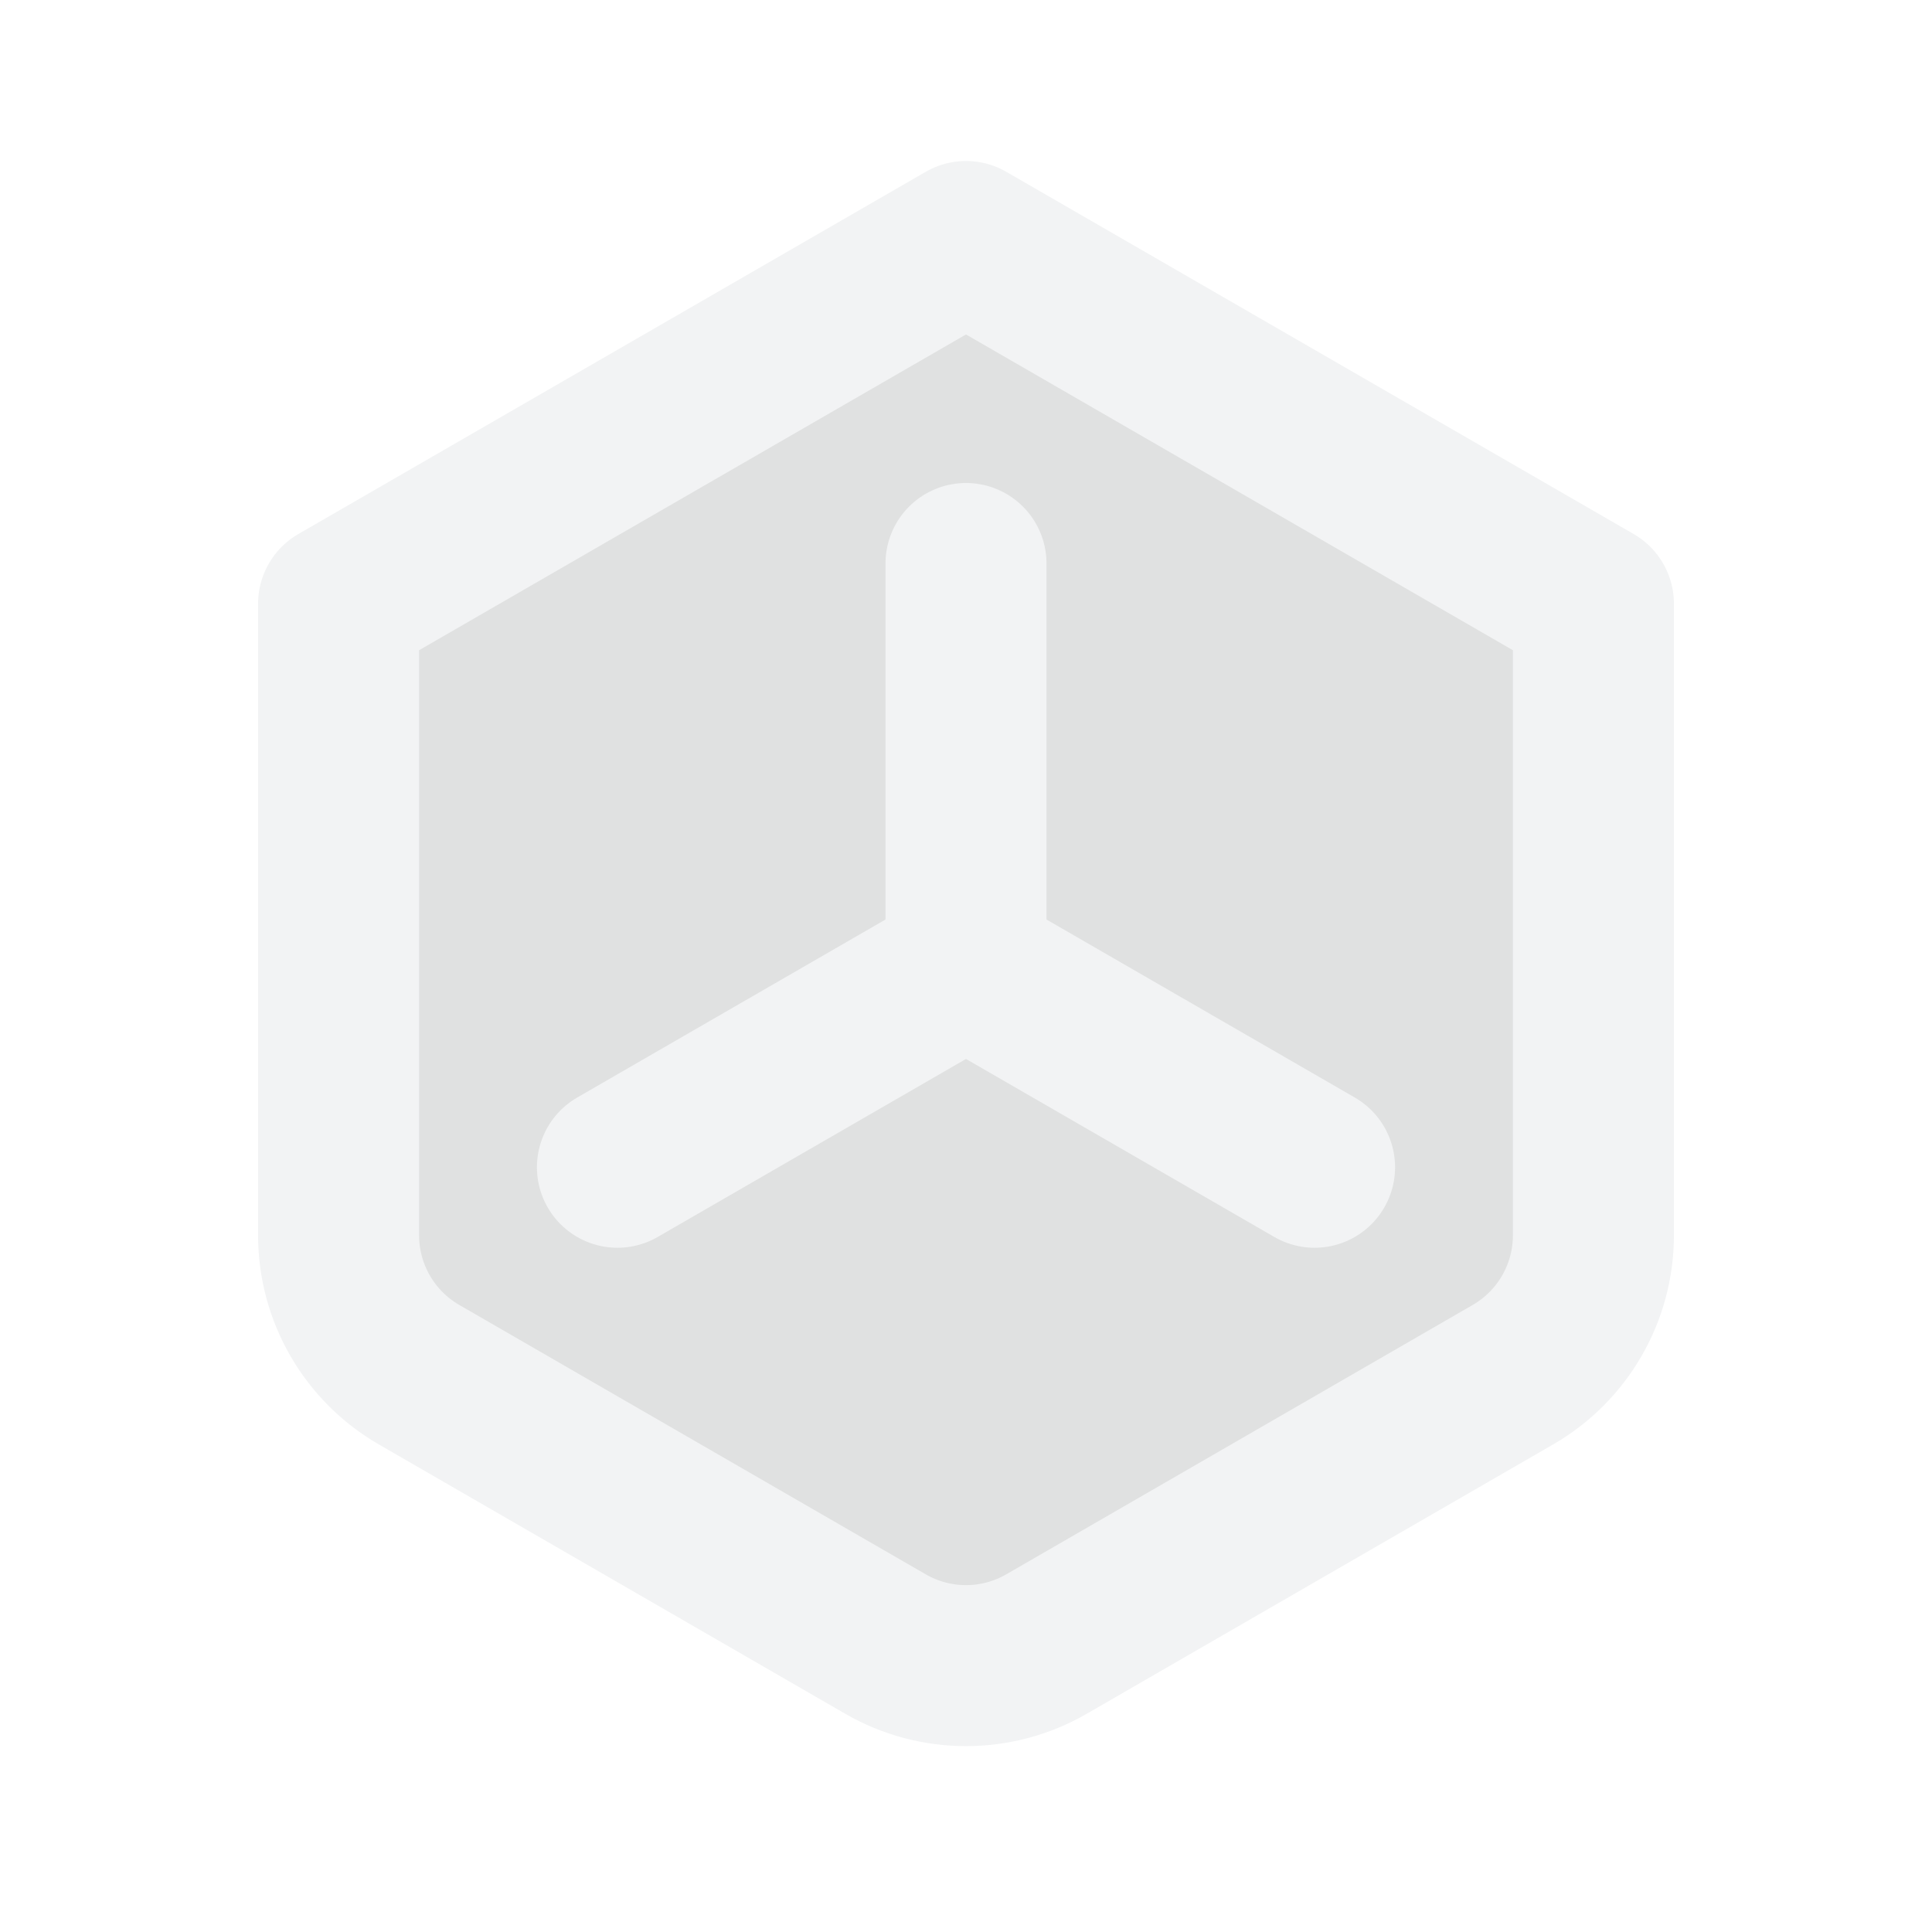
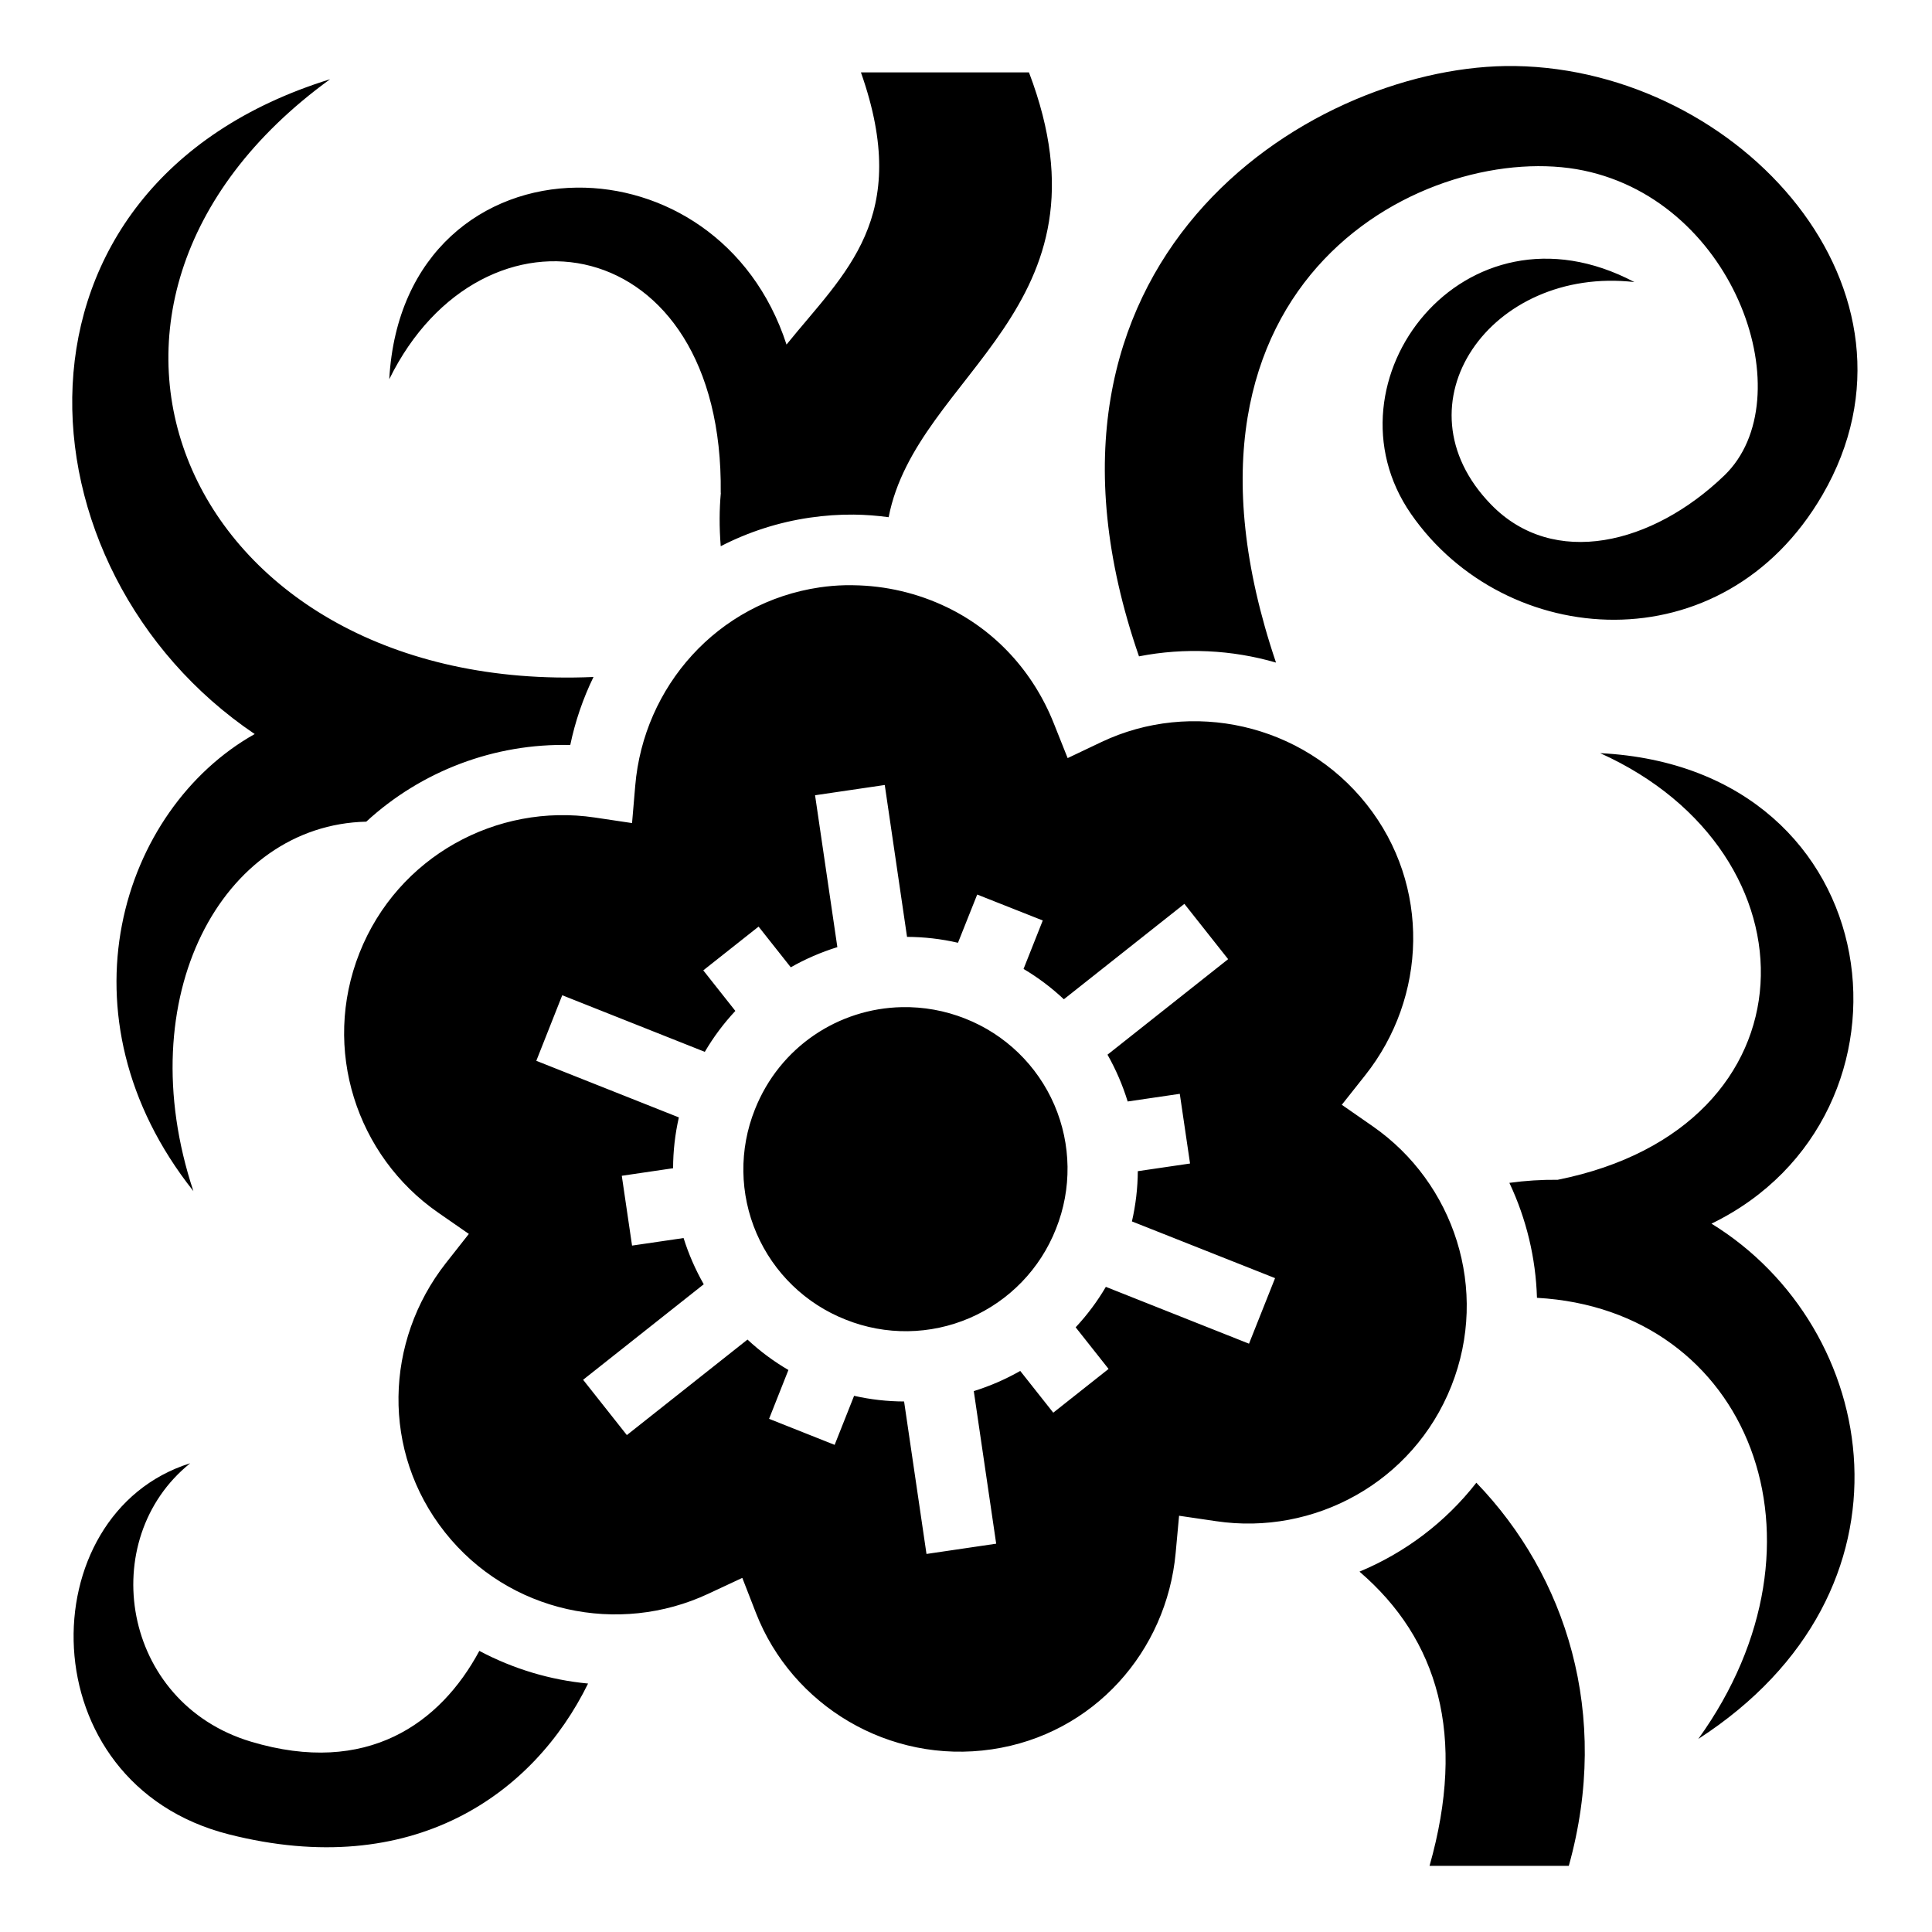
- <svg xmlns="http://www.w3.org/2000/svg" width="32" height="32" viewBox="0 0 24 24">
-   <g fill="none">
-     <path fill="#373d3f" d="m12 3l7.794 4.5v7.845a2 2 0 0 1-1 1.732L13 20.423a2 2 0 0 1-2 0l-5.794-3.346a2 2 0 0 1-1-1.732V7.5z" opacity=".16" />
-     <path stroke="#f2f3f4" stroke-linecap="round" stroke-linejoin="round" stroke-width="2" d="m12 3l7.794 4.5v7.845a2 2 0 0 1-1 1.732L13 20.423a2 2 0 0 1-2 0l-5.794-3.346a2 2 0 0 1-1-1.732V7.5z" />
-     <path stroke="#f2f3f4" stroke-linecap="round" stroke-linejoin="round" stroke-width="2" d="M12 7v5l-4.33 2.5M12 12l4.33 2.5" />
-   </g>
+ <svg xmlns="http://www.w3.org/2000/svg" width="32" height="32" viewBox="0 0 512 512">
+   <path fill="currentColor" d="M398.97 17.5c-52.865.834-133.31 51.93-97.126 156.438c12.087-2.36 24.568-1.758 36.312 1.656c-34.77-102.722 41.56-138.717 81.5-130.406c40.7 8.47 58.178 60.677 37.344 80.78c-19.036 18.37-45.295 24.767-61.844 7.75c-25.923-26.653-.047-63.278 37.97-58.968c-45.166-23.858-83.427 26.427-59.22 61.406c24.985 36.103 82.66 40.462 109.063-5C514.27 77.258 461.215 18.47 401.56 17.5a80 80 0 0 0-2.593 0zm-170.814 1.688c13.627 38.648-4.29 53.002-19.72 72.124c-9.066-27.893-32.84-41.827-55.53-41.593c-24.57.252-47.854 17.088-49.75 50.78C127.812 50.362 191.84 60.614 191 130.625h.03c-.396 4.326-.44 9.015-.03 14.125a75.3 75.3 0 0 1 23.563-7.563c3.93-.574 7.85-.852 11.718-.812a75 75 0 0 1 9.22.688c7.406-38.218 61.06-55.133 37.188-117.875zM87.47 21C-3.384 49.15 3.057 151.056 67.5 194.53c-35.316 19.842-53.083 74.65-16.25 121.126c-17.08-51.437 7.57-97.026 45.813-97.906c14.594-13.436 34.042-20.828 54.062-20.313a77.2 77.2 0 0 1 6.156-18.03C49.75 184.102 4.483 81.236 87.47 21m136.436 134.094c-2.206.052-4.442.24-6.656.562c-27.155 3.99-46.7 26.346-48.906 52.563l-.844 9.905l-9.844-1.47c-25.973-3.884-52.237 10.298-62.375 35.845s-.758 53.864 20.814 68.844L124.25 327l-6.125 7.78c-16.145 20.615-17.167 49.867-.22 71.283c16.942 21.405 46.04 27.407 69.782 16.312l9.032-4.22l3.624 9.314c9.552 24.486 35.226 40.13 62.5 36.124c27.02-3.97 46.337-25.99 48.72-52.063l.905-9.842l9.78 1.437c25.973 3.886 52.237-10.264 62.375-35.813c10.138-25.548.728-53.86-20.844-68.843l-8.186-5.69l6.187-7.81c16.37-20.597 17.44-50.26.408-71.783c-17.045-21.537-46.525-27.808-70.25-16.562l-9 4.28l-3.688-9.25c-5.487-13.768-15.547-24.593-28.344-30.75a58.9 58.9 0 0 0-24.812-5.81c-.73-.01-1.452-.02-2.188 0m200.156 44.5c58.73 26.456 58.318 99.107-11.25 113.062a88 88 0 0 0-12.812.813a76.7 76.7 0 0 1 7.313 30.467c56.123 3.103 80.57 64.37 42.75 116.907c60.76-39.278 48.297-109.04 3.5-136.563c58.818-28.563 48.388-120.77-29.5-124.686zM234.47 208.03l5.905 40.25c4.48.024 9.01.524 13.5 1.564l5.094-12.78l17.374 6.874l-5.094 12.843c3.91 2.305 7.46 5.012 10.688 8.033l31.937-25.282l11.594 14.657L293.5 279.5a62.4 62.4 0 0 1 5.344 12.406l13.812-2.03l2.72 18.468l-13.845 2.03a61 61 0 0 1-1.56 13.313l37.936 15.032L331 356.093l-37.938-15.063a60.7 60.7 0 0 1-8 10.72l8.72 11.03l-14.657 11.595l-8.75-11.063a62.2 62.2 0 0 1-12.313 5.344L264 409.094l-18.47 2.72l-5.936-40.408a60.8 60.8 0 0 1-13.25-1.5l-5.156 13L203.813 376l5.125-12.938A60.8 60.8 0 0 1 198.094 355l-31.97 25.313l-11.593-14.657l31.97-25.312a62.4 62.4 0 0 1-5.344-12.25l-13.656 2l-2.72-18.5l13.595-2c.01-4.48.506-8.985 1.53-13.47l-37.78-15L149 263.75l37.78 15a61 61 0 0 1 8.095-10.844l-8.5-10.75l14.656-11.594l8.532 10.782A62.6 62.6 0 0 1 221.907 251L216 210.75zm4.5 58.876c-16.726.345-32.32 10.495-38.907 27.094a42.78 42.78 0 0 0 24.062 55.72a42.78 42.78 0 0 0 55.72-24.064a42.78 42.78 0 0 0-24.064-55.72a43.1 43.1 0 0 0-16.81-3.03zM50.405 387.78c-42.488 13.302-43.09 84.813 10.25 98.345c48.784 12.374 80.822-10.665 95.188-39.97c-10.023-.934-19.82-3.876-28.813-8.655c-10.313 19.2-29.745 33.275-60.5 24.063C32.05 451.23 25.348 407.9 50.407 387.78zm340.844 5.158c-8.206 10.524-18.95 18.563-30.97 23.562c20.846 17.897 28.375 43.38 18.564 77.97h36.906c11.214-40.23-.81-76.986-24.5-101.533z" />
</svg>
